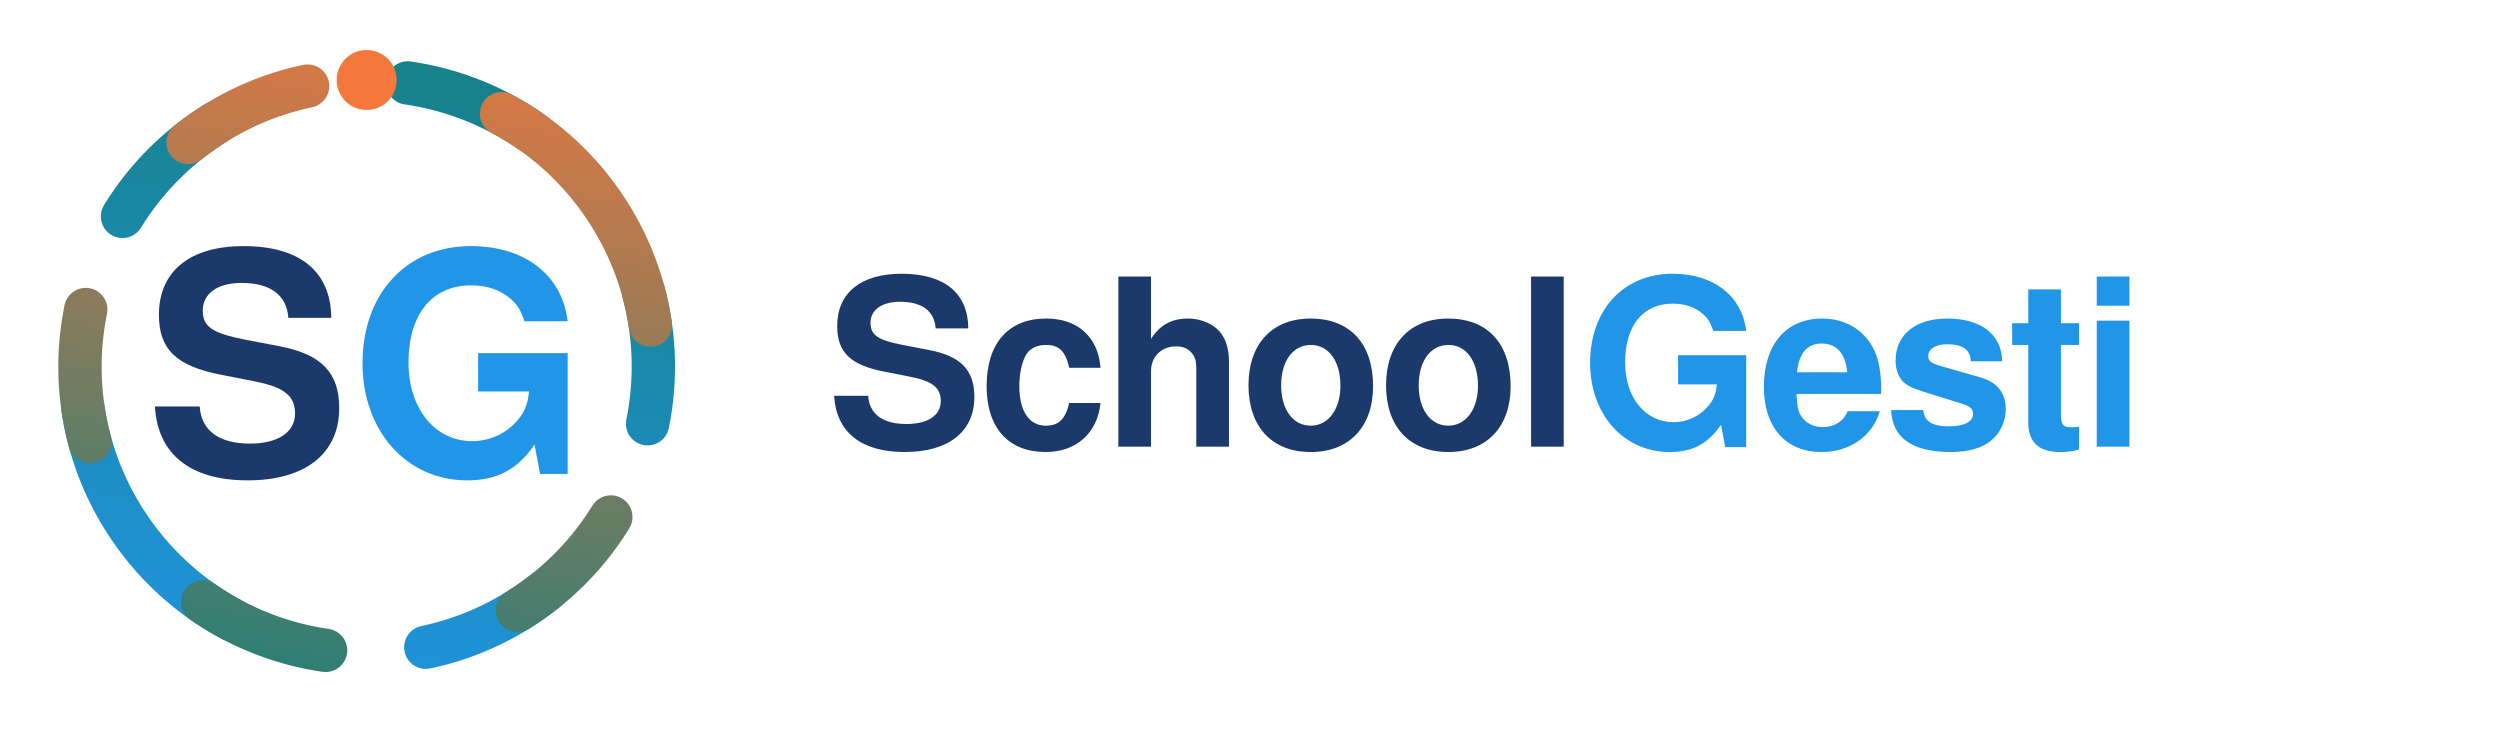
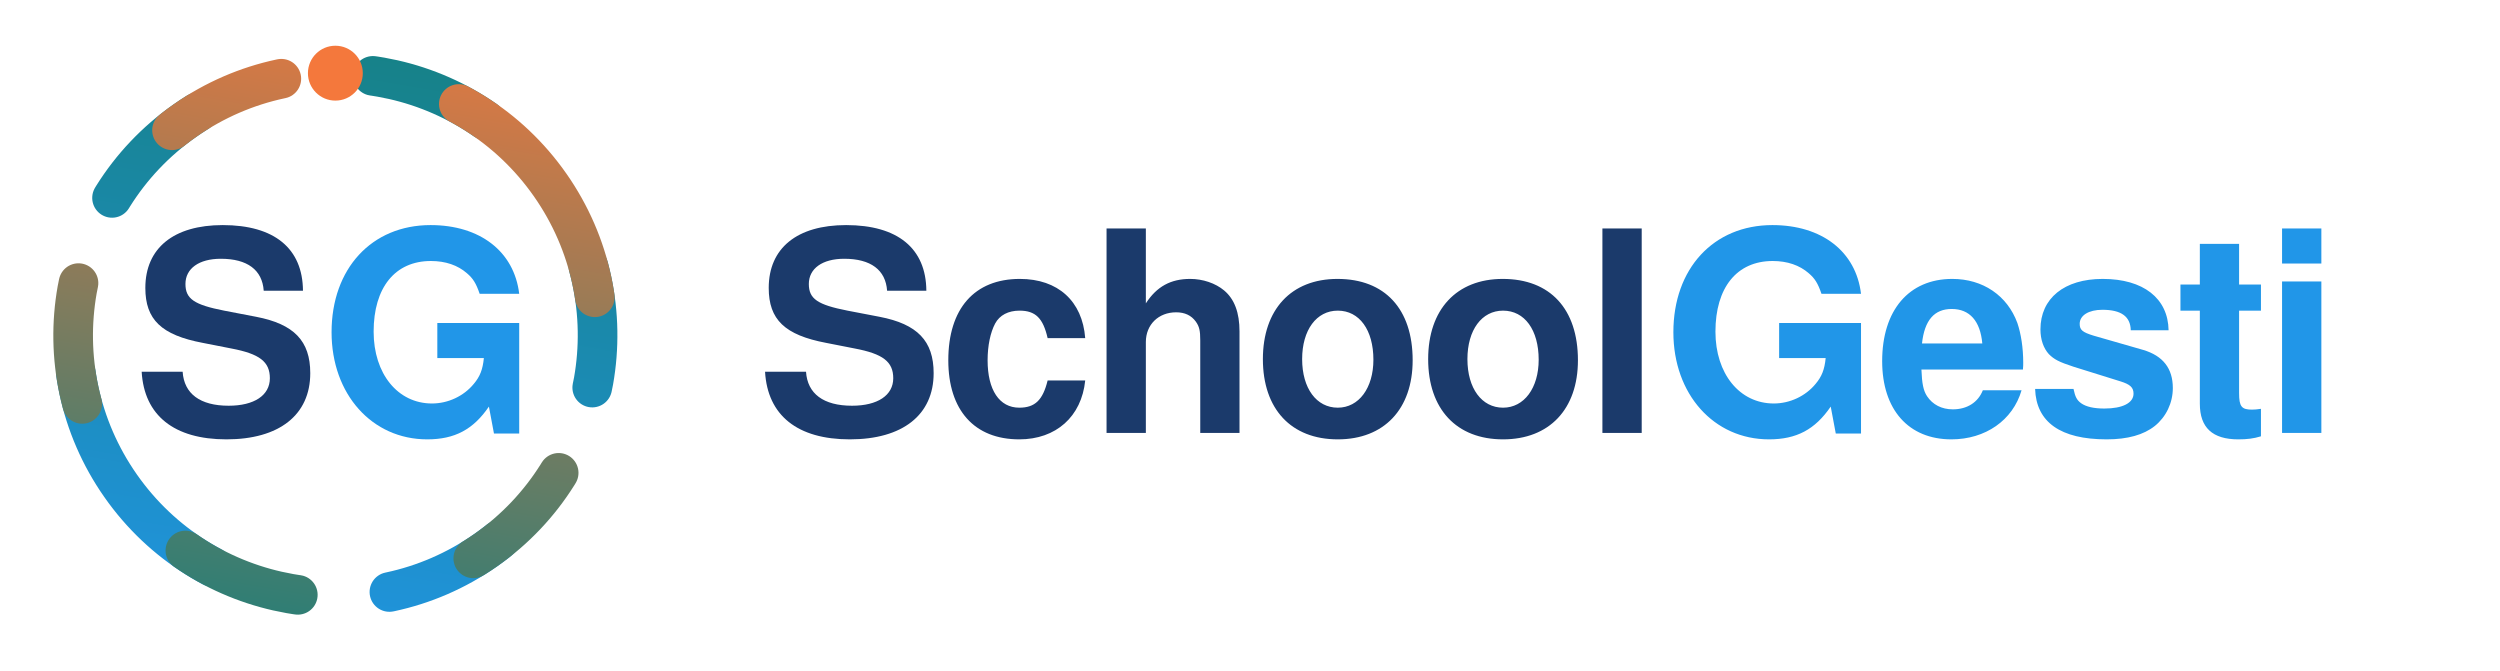
- <svg xmlns="http://www.w3.org/2000/svg" viewBox="0 0 750 220" width="750" height="220">
+ <svg xmlns="http://www.w3.org/2000/svg" viewBox="0 0 820 220" width="820" height="220">
  <defs>
    <linearGradient id="a" x1="0" y1="1" x2="1" y2="0">
      <stop offset="0" stop-color="#157F7C" />
      <stop offset="1" stop-color="#2196E8" />
    </linearGradient>
    <linearGradient id="b" x1="1" y1="0" x2="0" y2="1">
      <stop offset="0" stop-color="#F4783C" />
      <stop offset="1" stop-color="#157F7C" />
    </linearGradient>
  </defs>
  <circle cx="110" cy="110" r="86" fill="none" stroke="url(#a)" stroke-width="13" stroke-linecap="round" pathLength="100" stroke-dasharray="40 60" transform="rotate(-215 110 110)" />
  <circle cx="110" cy="110" r="86" fill="none" stroke="url(#b)" stroke-width="13" stroke-linecap="round" pathLength="100" stroke-dasharray="40 60" transform="rotate(-35 110 110)" />
  <circle cx="110" cy="24" r="9" fill="#F4783C" />
  <text x="110" y="142" text-anchor="middle" font-family="Poppins, Helvetica, Arial, sans-serif" font-weight="600" font-size="92" letter-spacing="-4" fill="#1B3A6B">S<tspan fill="#2196E8">G</tspan>
  </text>
-   <text x="248" y="134" font-family="Poppins, Helvetica, Arial, sans-serif" font-weight="600" font-size="70" letter-spacing="-1.5" fill="#1B3A6B">School<tspan fill="#2196E8">Gesti</tspan>
+   <text x="248" y="142" font-family="Poppins, Helvetica, Arial, sans-serif" font-weight="600" font-size="92" letter-spacing="-2" fill="#1B3A6B">School<tspan fill="#2196E8">Gesti</tspan>
  </text>
</svg>
